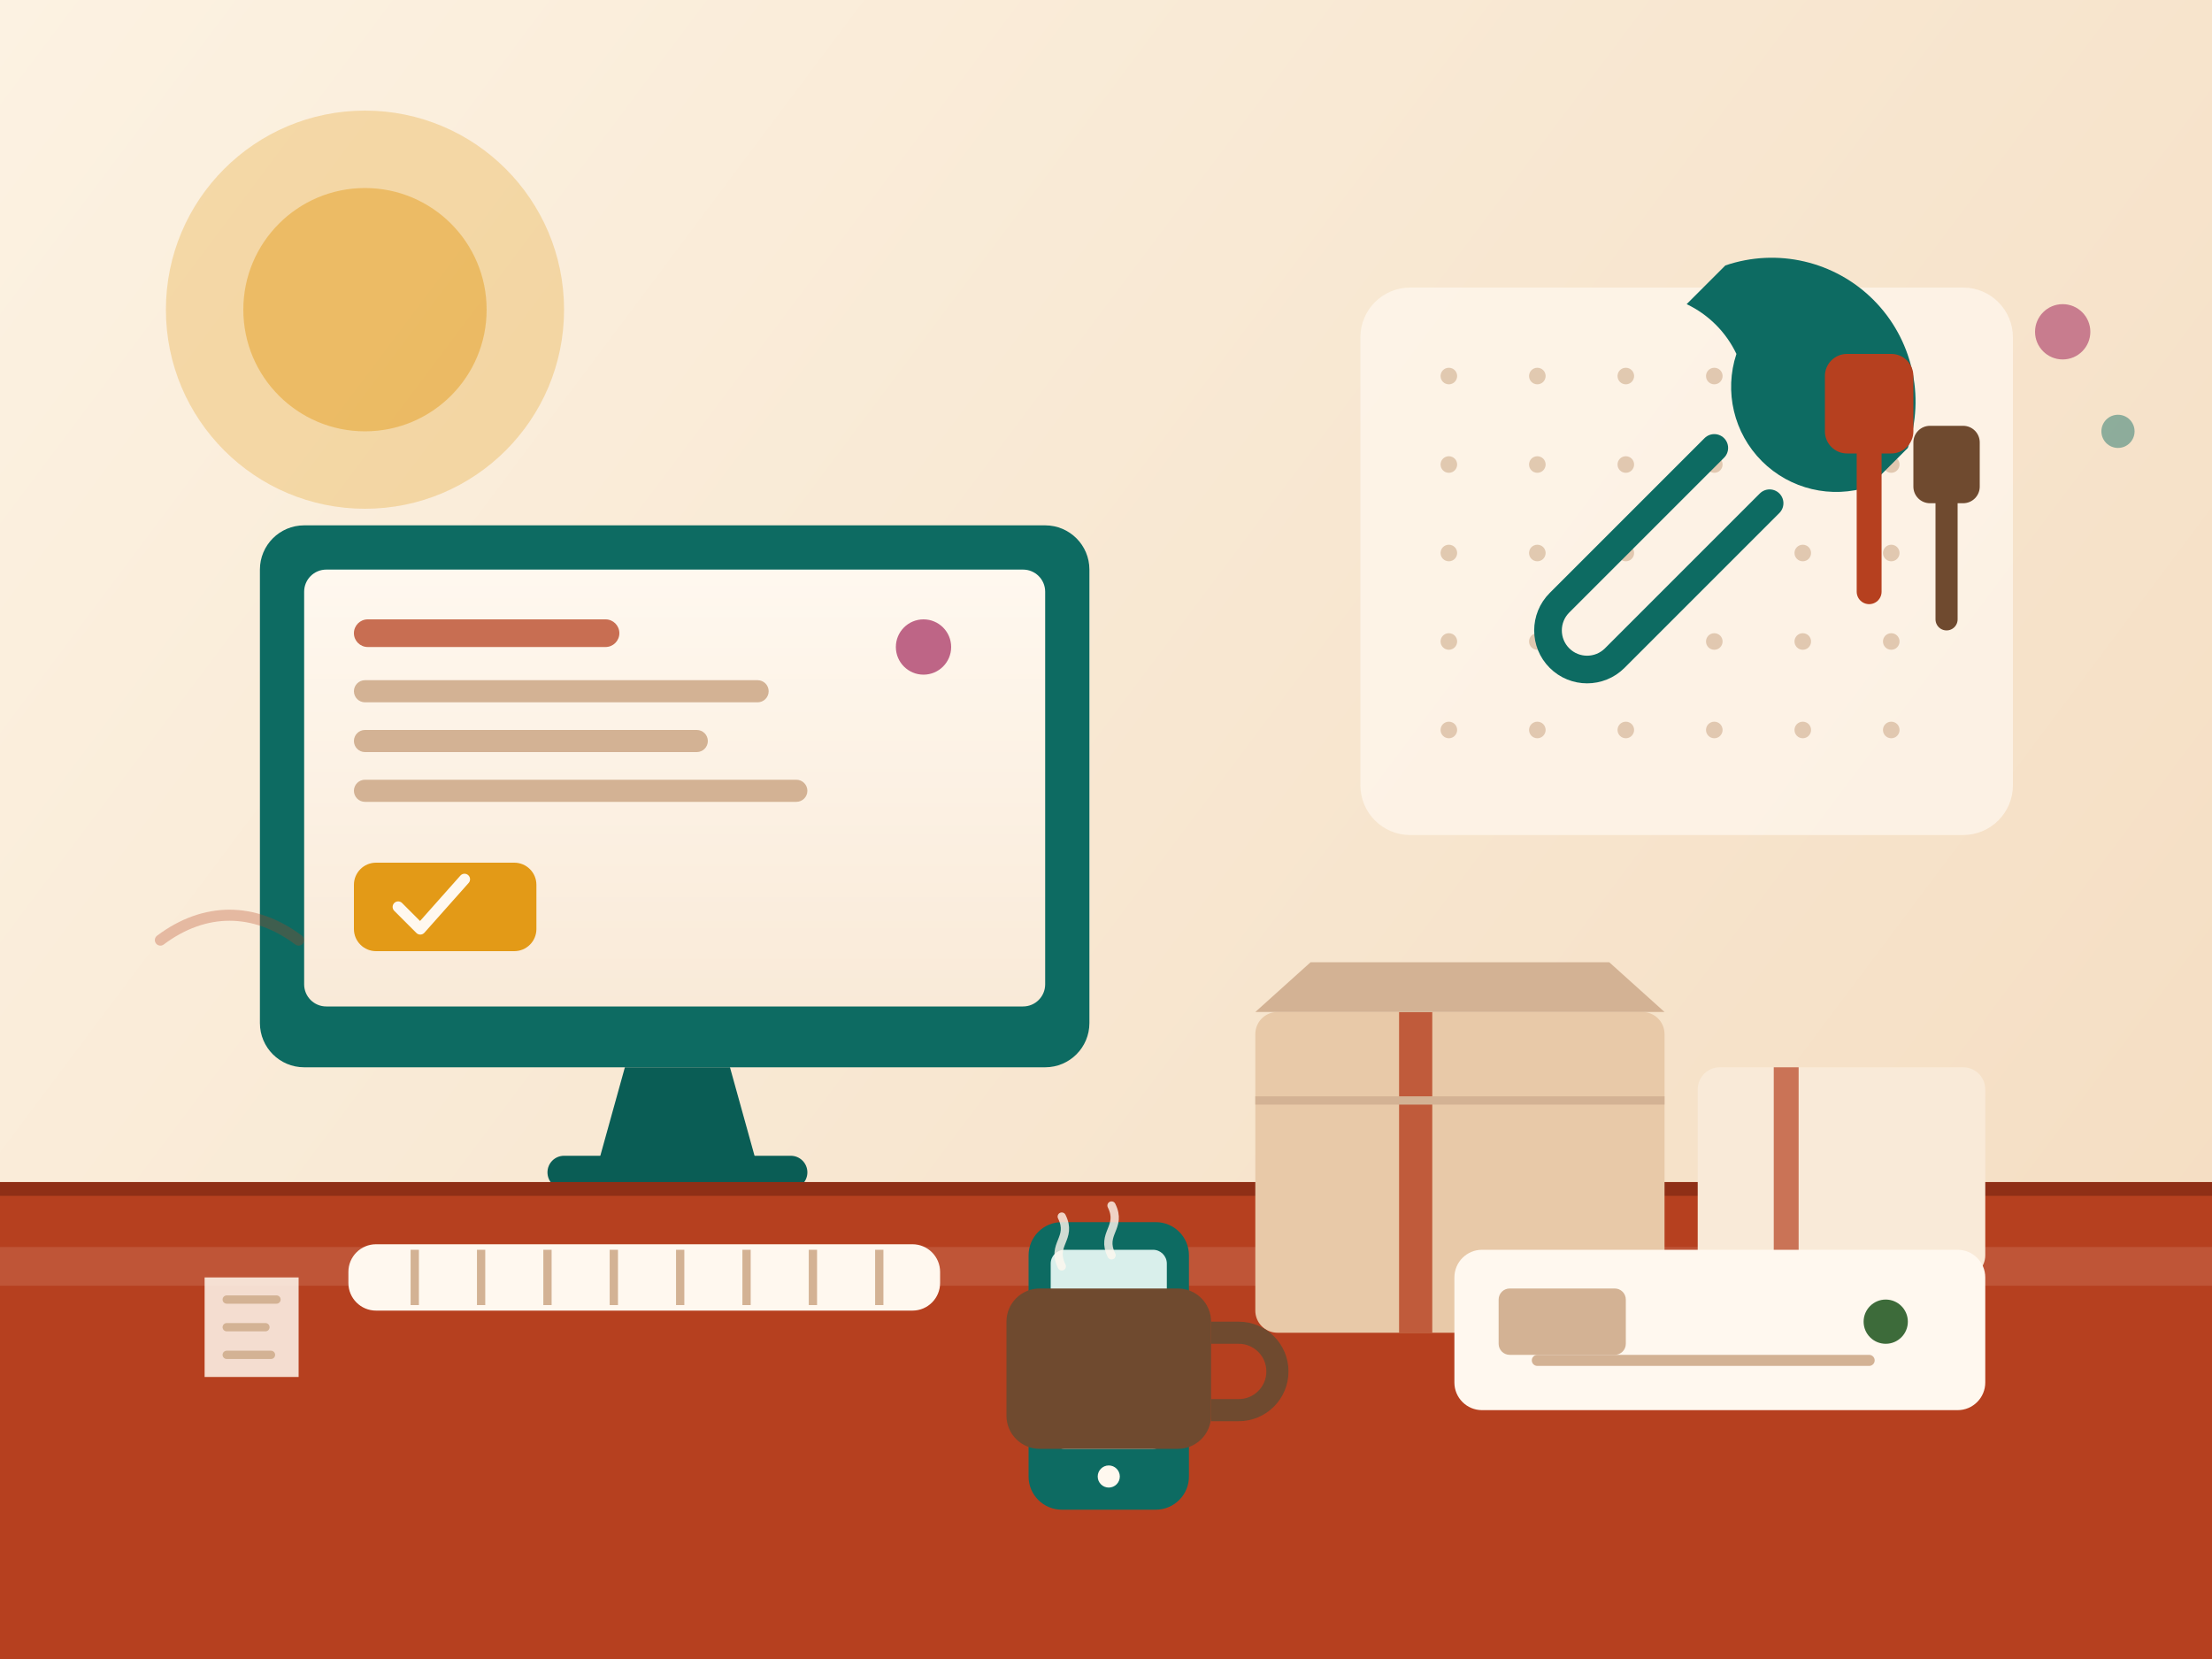
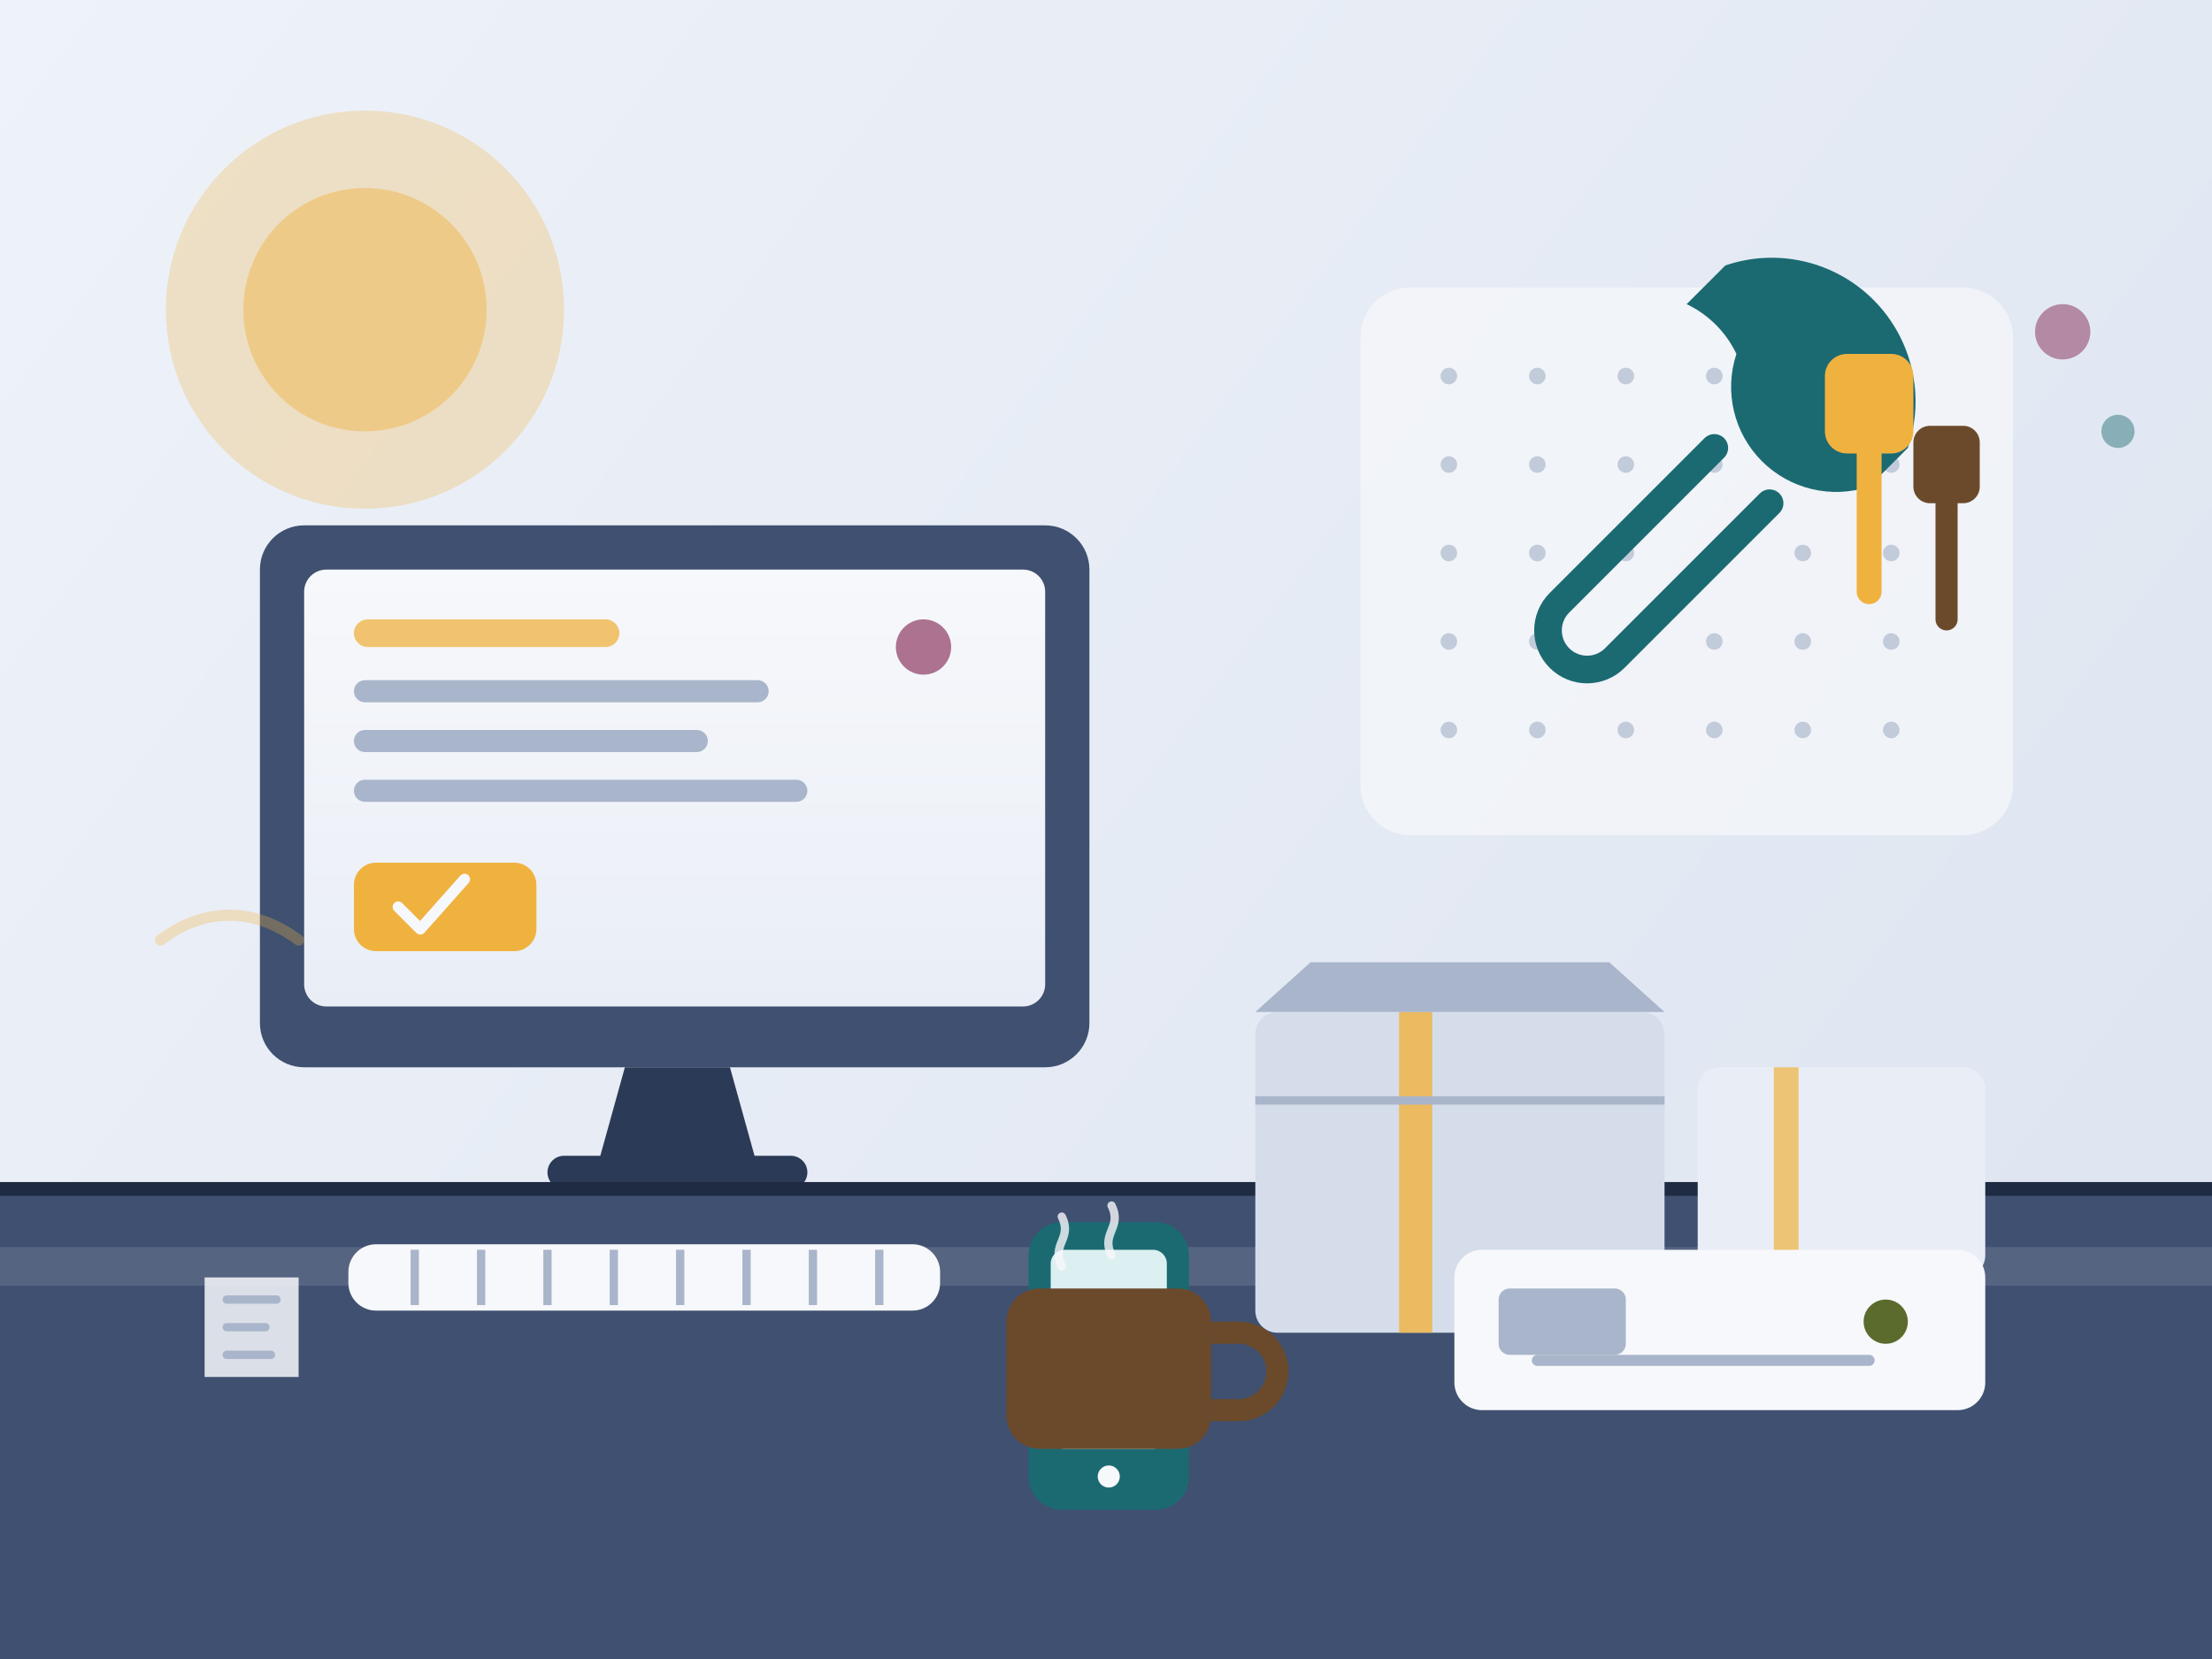
<svg xmlns="http://www.w3.org/2000/svg" width="800" height="600" viewBox="0 0 800 600" fill="none">
  <defs>
    <linearGradient id="serv-bg" x1="0" y1="0" x2="800" y2="600" gradientUnits="userSpaceOnUse">
-       <stop stop-color="#FCF2E2" />
-       <stop offset="1" stop-color="#F4DCC0" />
+       <stop stop-color="#EEF2F9" />
+       <stop offset="1" stop-color="#DDE4F0" />
    </linearGradient>
    <linearGradient id="serv-screen" x1="0" y1="0" x2="0" y2="1">
-       <stop stop-color="#FFF8EF" />
-       <stop offset="1" stop-color="#F9EAD8" />
+       <stop stop-color="#F7F8FB" />
+       <stop offset="1" stop-color="#E9EEF6" />
    </linearGradient>
  </defs>
  <rect width="800" height="600" fill="url(#serv-bg)" />
-   <circle cx="132" cy="112" r="72" fill="#E39A17" opacity=".28" />
-   <circle cx="132" cy="112" r="44" fill="#E39A17" opacity=".45" />
-   <rect x="492" y="104" width="236" height="198" rx="18" fill="#FFF8EF" opacity=".7" />
-   <g fill="#D3B294" opacity=".65">
+   <circle cx="132" cy="112" r="72" fill="#F0B23F" opacity=".28" />
+   <circle cx="132" cy="112" r="44" fill="#F0B23F" opacity=".45" />
+   <rect x="492" y="104" width="236" height="198" rx="18" fill="#F7F8FB" opacity=".7" />
+   <g fill="#A9B5CA" opacity=".65">
    <circle cx="524" cy="136" r="3" />
    <circle cx="556" cy="136" r="3" />
    <circle cx="588" cy="136" r="3" />
    <circle cx="620" cy="136" r="3" />
    <circle cx="652" cy="136" r="3" />
    <circle cx="684" cy="136" r="3" />
    <circle cx="524" cy="168" r="3" />
    <circle cx="556" cy="168" r="3" />
    <circle cx="588" cy="168" r="3" />
    <circle cx="620" cy="168" r="3" />
    <circle cx="652" cy="168" r="3" />
    <circle cx="684" cy="168" r="3" />
    <circle cx="524" cy="200" r="3" />
    <circle cx="556" cy="200" r="3" />
    <circle cx="588" cy="200" r="3" />
    <circle cx="620" cy="200" r="3" />
    <circle cx="652" cy="200" r="3" />
    <circle cx="684" cy="200" r="3" />
    <circle cx="524" cy="232" r="3" />
    <circle cx="556" cy="232" r="3" />
    <circle cx="588" cy="232" r="3" />
    <circle cx="620" cy="232" r="3" />
    <circle cx="652" cy="232" r="3" />
    <circle cx="684" cy="232" r="3" />
    <circle cx="524" cy="264" r="3" />
    <circle cx="556" cy="264" r="3" />
    <circle cx="588" cy="264" r="3" />
    <circle cx="620" cy="264" r="3" />
    <circle cx="652" cy="264" r="3" />
    <circle cx="684" cy="264" r="3" />
  </g>
-   <path d="M628 128a38 38 0 0 0 48 48l14-14a52 52 0 0 0-66-66l-14 14a38 38 0 0 1 18 18Z" fill="#0D6B62" />
-   <path d="m620 162-56 56a14 14 0 0 0 20 20l56-56" stroke="#0D6B62" stroke-width="10" stroke-linecap="round" />
-   <path d="M676 214v-74" stroke="#B6401F" stroke-width="9" stroke-linecap="round" />
-   <rect x="660" y="128" width="32" height="36" rx="8" fill="#B6401F" />
-   <path d="M704 224v-56" stroke="#6F4A2F" stroke-width="8" stroke-linecap="round" />
-   <rect x="692" y="154" width="24" height="28" rx="6" fill="#6F4A2F" />
-   <rect x="94" y="190" width="300" height="196" rx="16" fill="#0D6B62" />
+   <path d="M628 128a38 38 0 0 0 48 48l14-14a52 52 0 0 0-66-66l-14 14a38 38 0 0 1 18 18Z" fill="#1B6A72" />
+   <path d="m620 162-56 56a14 14 0 0 0 20 20l56-56" stroke="#1B6A72" stroke-width="10" stroke-linecap="round" />
+   <path d="M676 214v-74" stroke="#F0B23F" stroke-width="9" stroke-linecap="round" />
+   <rect x="660" y="128" width="32" height="36" rx="8" fill="#F0B23F" />
+   <path d="M704 224v-56" stroke="#6B4A2B" stroke-width="8" stroke-linecap="round" />
+   <rect x="692" y="154" width="24" height="28" rx="6" fill="#6B4A2B" />
+   <rect x="94" y="190" width="300" height="196" rx="16" fill="#3F5070" />
  <rect x="110" y="206" width="268" height="158" rx="8" fill="url(#serv-screen)" />
-   <rect x="128" y="224" width="96" height="10" rx="5" fill="#B6401F" opacity=".75" />
-   <rect x="128" y="246" width="150" height="8" rx="4" fill="#D3B294" />
-   <rect x="128" y="264" width="128" height="8" rx="4" fill="#D3B294" />
-   <rect x="128" y="282" width="164" height="8" rx="4" fill="#D3B294" />
-   <rect x="128" y="312" width="66" height="32" rx="8" fill="#E39A17" />
-   <path d="m144 328 8 8 16-18" stroke="#FFF8EF" stroke-width="4" stroke-linecap="round" stroke-linejoin="round" />
-   <circle cx="334" cy="234" r="10" fill="#A3285B" opacity=".7" />
-   <path d="M226 386h38l10 36H216l10-36Z" fill="#0A5D55" />
-   <rect x="198" y="418" width="94" height="12" rx="6" fill="#0A5D55" />
-   <rect y="430" width="800" height="170" fill="#B6401F" />
-   <path d="M0 430h800" stroke="#8F2F16" stroke-width="5" />
-   <path d="M0 458h800" stroke="#FFF8EF" stroke-width="14" opacity=".12" />
-   <rect x="126" y="450" width="214" height="24" rx="10" fill="#FFF8EF" />
-   <g stroke="#D3B294" stroke-width="3">
+   <rect x="128" y="224" width="96" height="10" rx="5" fill="#F0B23F" opacity=".75" />
+   <rect x="128" y="246" width="150" height="8" rx="4" fill="#A9B5CA" />
+   <rect x="128" y="264" width="128" height="8" rx="4" fill="#A9B5CA" />
+   <rect x="128" y="282" width="164" height="8" rx="4" fill="#A9B5CA" />
+   <rect x="128" y="312" width="66" height="32" rx="8" fill="#F0B23F" />
+   <path d="m144 328 8 8 16-18" stroke="#F7F8FB" stroke-width="4" stroke-linecap="round" stroke-linejoin="round" />
+   <circle cx="334" cy="234" r="10" fill="#8D3A63" opacity=".7" />
+   <path d="M226 386h38l10 36H216l10-36Z" fill="#2B3A56" />
+   <rect x="198" y="418" width="94" height="12" rx="6" fill="#2B3A56" />
+   <rect y="430" width="800" height="170" fill="#3F5070" />
+   <path d="M0 430h800" stroke="#1F2B42" stroke-width="5" />
+   <path d="M0 458h800" stroke="#F7F8FB" stroke-width="14" opacity=".12" />
+   <rect x="126" y="450" width="214" height="24" rx="10" fill="#F7F8FB" />
+   <g stroke="#A9B5CA" stroke-width="3">
    <path d="M150 452v20M174 452v20M198 452v20M222 452v20M246 452v20M270 452v20M294 452v20M318 452v20" />
  </g>
-   <rect x="372" y="442" width="58" height="104" rx="12" fill="#0D6B62" />
-   <rect x="380" y="452" width="42" height="72" rx="5" fill="#D9EFEB" />
-   <circle cx="401" cy="534" r="4" fill="#FFF8EF" />
-   <rect x="454" y="366" width="148" height="116" rx="8" fill="#E8C9A8" />
-   <path d="M512 366v116" stroke="#B6401F" stroke-width="12" opacity=".8" />
-   <path d="M454 398h148" stroke="#D3B294" stroke-width="3" />
-   <path d="M474 348h108l20 18H454l20-18Z" fill="#D3B294" />
-   <rect x="614" y="386" width="104" height="76" rx="8" fill="#F9EAD8" />
-   <path d="M646 386v76" stroke="#B6401F" stroke-width="9" opacity=".7" />
-   <rect x="526" y="452" width="192" height="58" rx="10" fill="#FFF8EF" />
-   <rect x="542" y="466" width="46" height="24" rx="4" fill="#D3B294" />
-   <circle cx="682" cy="478" r="8" fill="#3D6B3A" />
-   <path d="M556 492h120" stroke="#D3B294" stroke-width="4" stroke-linecap="round" />
-   <rect x="364" y="466" width="74" height="58" rx="12" fill="#6F4A2F" />
-   <path d="M438 482h10a14 14 0 0 1 0 28h-10" stroke="#6F4A2F" stroke-width="8" />
-   <path d="M384 458c-4-8 4-10 0-18M402 454c-4-8 4-10 0-18" stroke="#FFF8EF" stroke-width="3" stroke-linecap="round" opacity=".8" />
-   <path d="M74 462h34v36H74z" fill="#FFF8EF" opacity=".85" />
-   <path d="M82 470h18M82 480h14M82 490h16" stroke="#D3B294" stroke-width="3" stroke-linecap="round" />
-   <circle cx="746" cy="120" r="10" fill="#A3285B" opacity=".55" />
-   <circle cx="766" cy="156" r="6" fill="#0D6B62" opacity=".45" />
-   <path d="M58 340c16-12 34-12 50 0" stroke="#B6401F" stroke-width="4" stroke-linecap="round" opacity=".3" />
+   <rect x="372" y="442" width="58" height="104" rx="12" fill="#1B6A72" />
+   <rect x="380" y="452" width="42" height="72" rx="5" fill="#DCEFF1" />
+   <circle cx="401" cy="534" r="4" fill="#F7F8FB" />
+   <rect x="454" y="366" width="148" height="116" rx="8" fill="#D5DDEB" />
+   <path d="M512 366v116" stroke="#F0B23F" stroke-width="12" opacity=".8" />
+   <path d="M454 398h148" stroke="#A9B5CA" stroke-width="3" />
+   <path d="M474 348h108l20 18H454l20-18Z" fill="#A9B5CA" />
+   <rect x="614" y="386" width="104" height="76" rx="8" fill="#E9EEF6" />
+   <path d="M646 386v76" stroke="#F0B23F" stroke-width="9" opacity=".7" />
+   <rect x="526" y="452" width="192" height="58" rx="10" fill="#F7F8FB" />
+   <rect x="542" y="466" width="46" height="24" rx="4" fill="#A9B5CA" />
+   <circle cx="682" cy="478" r="8" fill="#5B6B2E" />
+   <path d="M556 492h120" stroke="#A9B5CA" stroke-width="4" stroke-linecap="round" />
+   <rect x="364" y="466" width="74" height="58" rx="12" fill="#6B4A2B" />
+   <path d="M438 482h10a14 14 0 0 1 0 28h-10" stroke="#6B4A2B" stroke-width="8" />
+   <path d="M384 458c-4-8 4-10 0-18M402 454c-4-8 4-10 0-18" stroke="#F7F8FB" stroke-width="3" stroke-linecap="round" opacity=".8" />
+   <path d="M74 462h34v36H74z" fill="#F7F8FB" opacity=".85" />
+   <path d="M82 470h18M82 480h14M82 490h16" stroke="#A9B5CA" stroke-width="3" stroke-linecap="round" />
+   <circle cx="746" cy="120" r="10" fill="#8D3A63" opacity=".55" />
+   <circle cx="766" cy="156" r="6" fill="#1B6A72" opacity=".45" />
+   <path d="M58 340c16-12 34-12 50 0" stroke="#F0B23F" stroke-width="4" stroke-linecap="round" opacity=".3" />
</svg>
